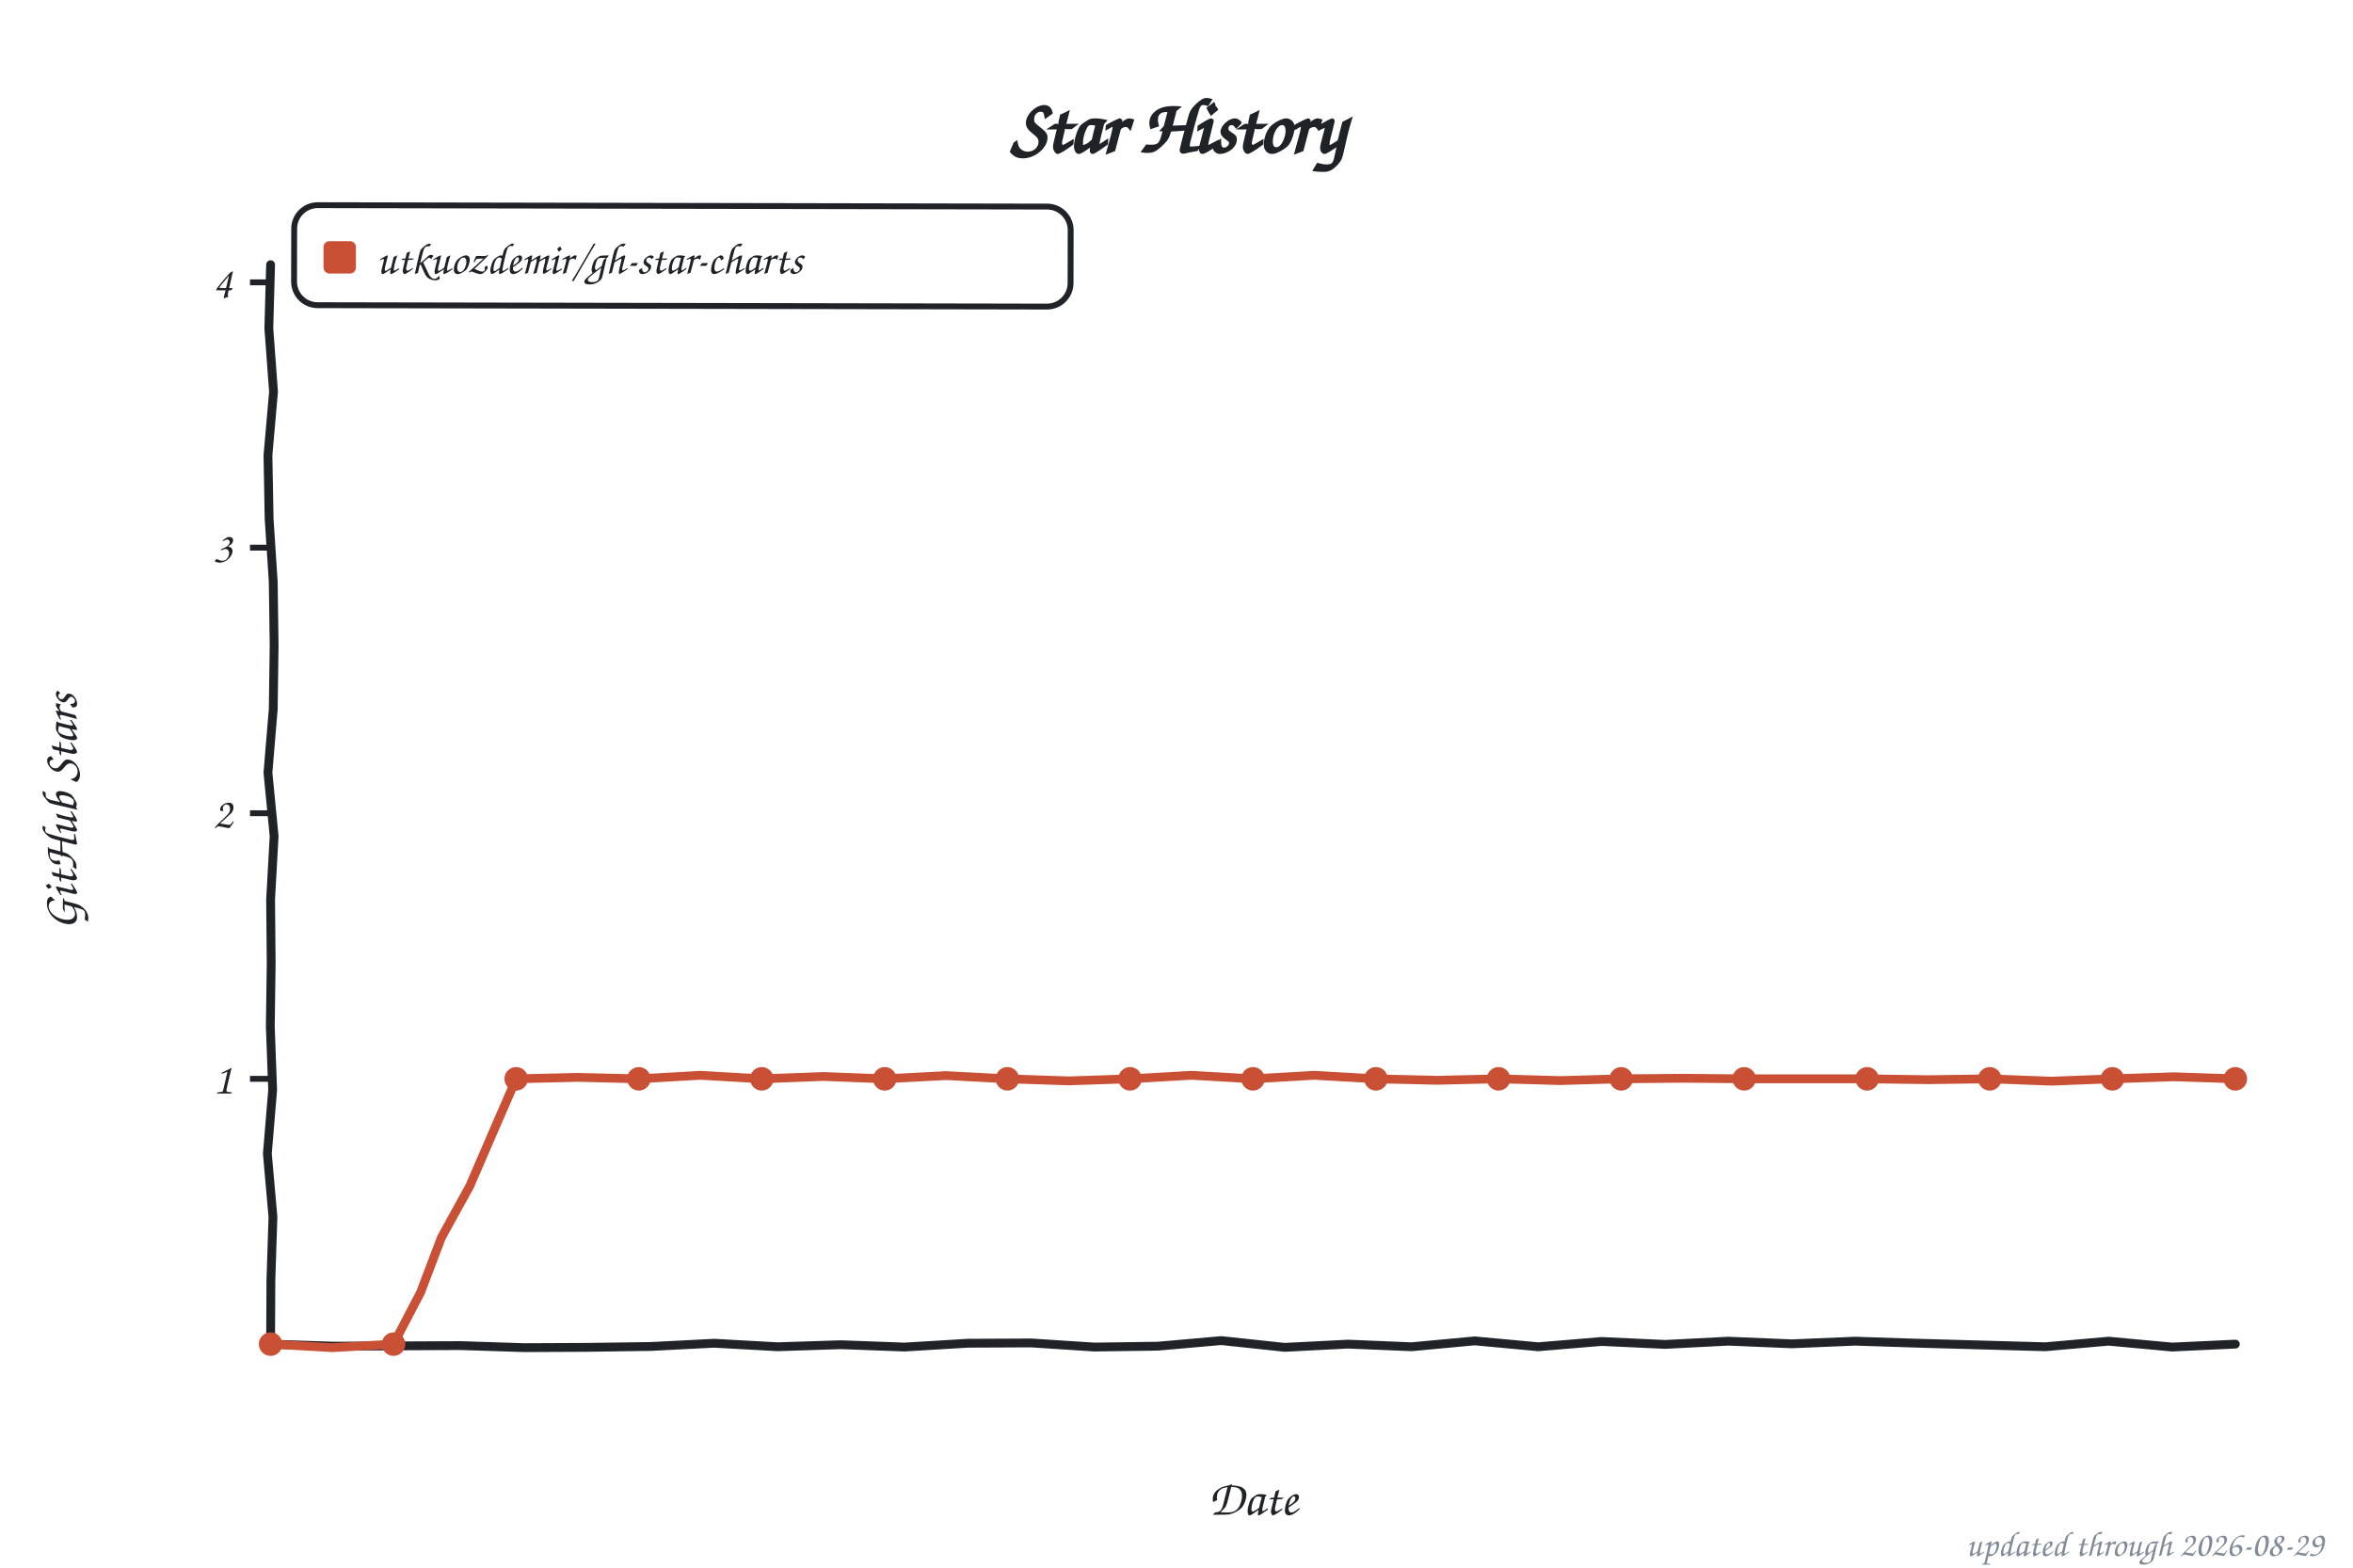
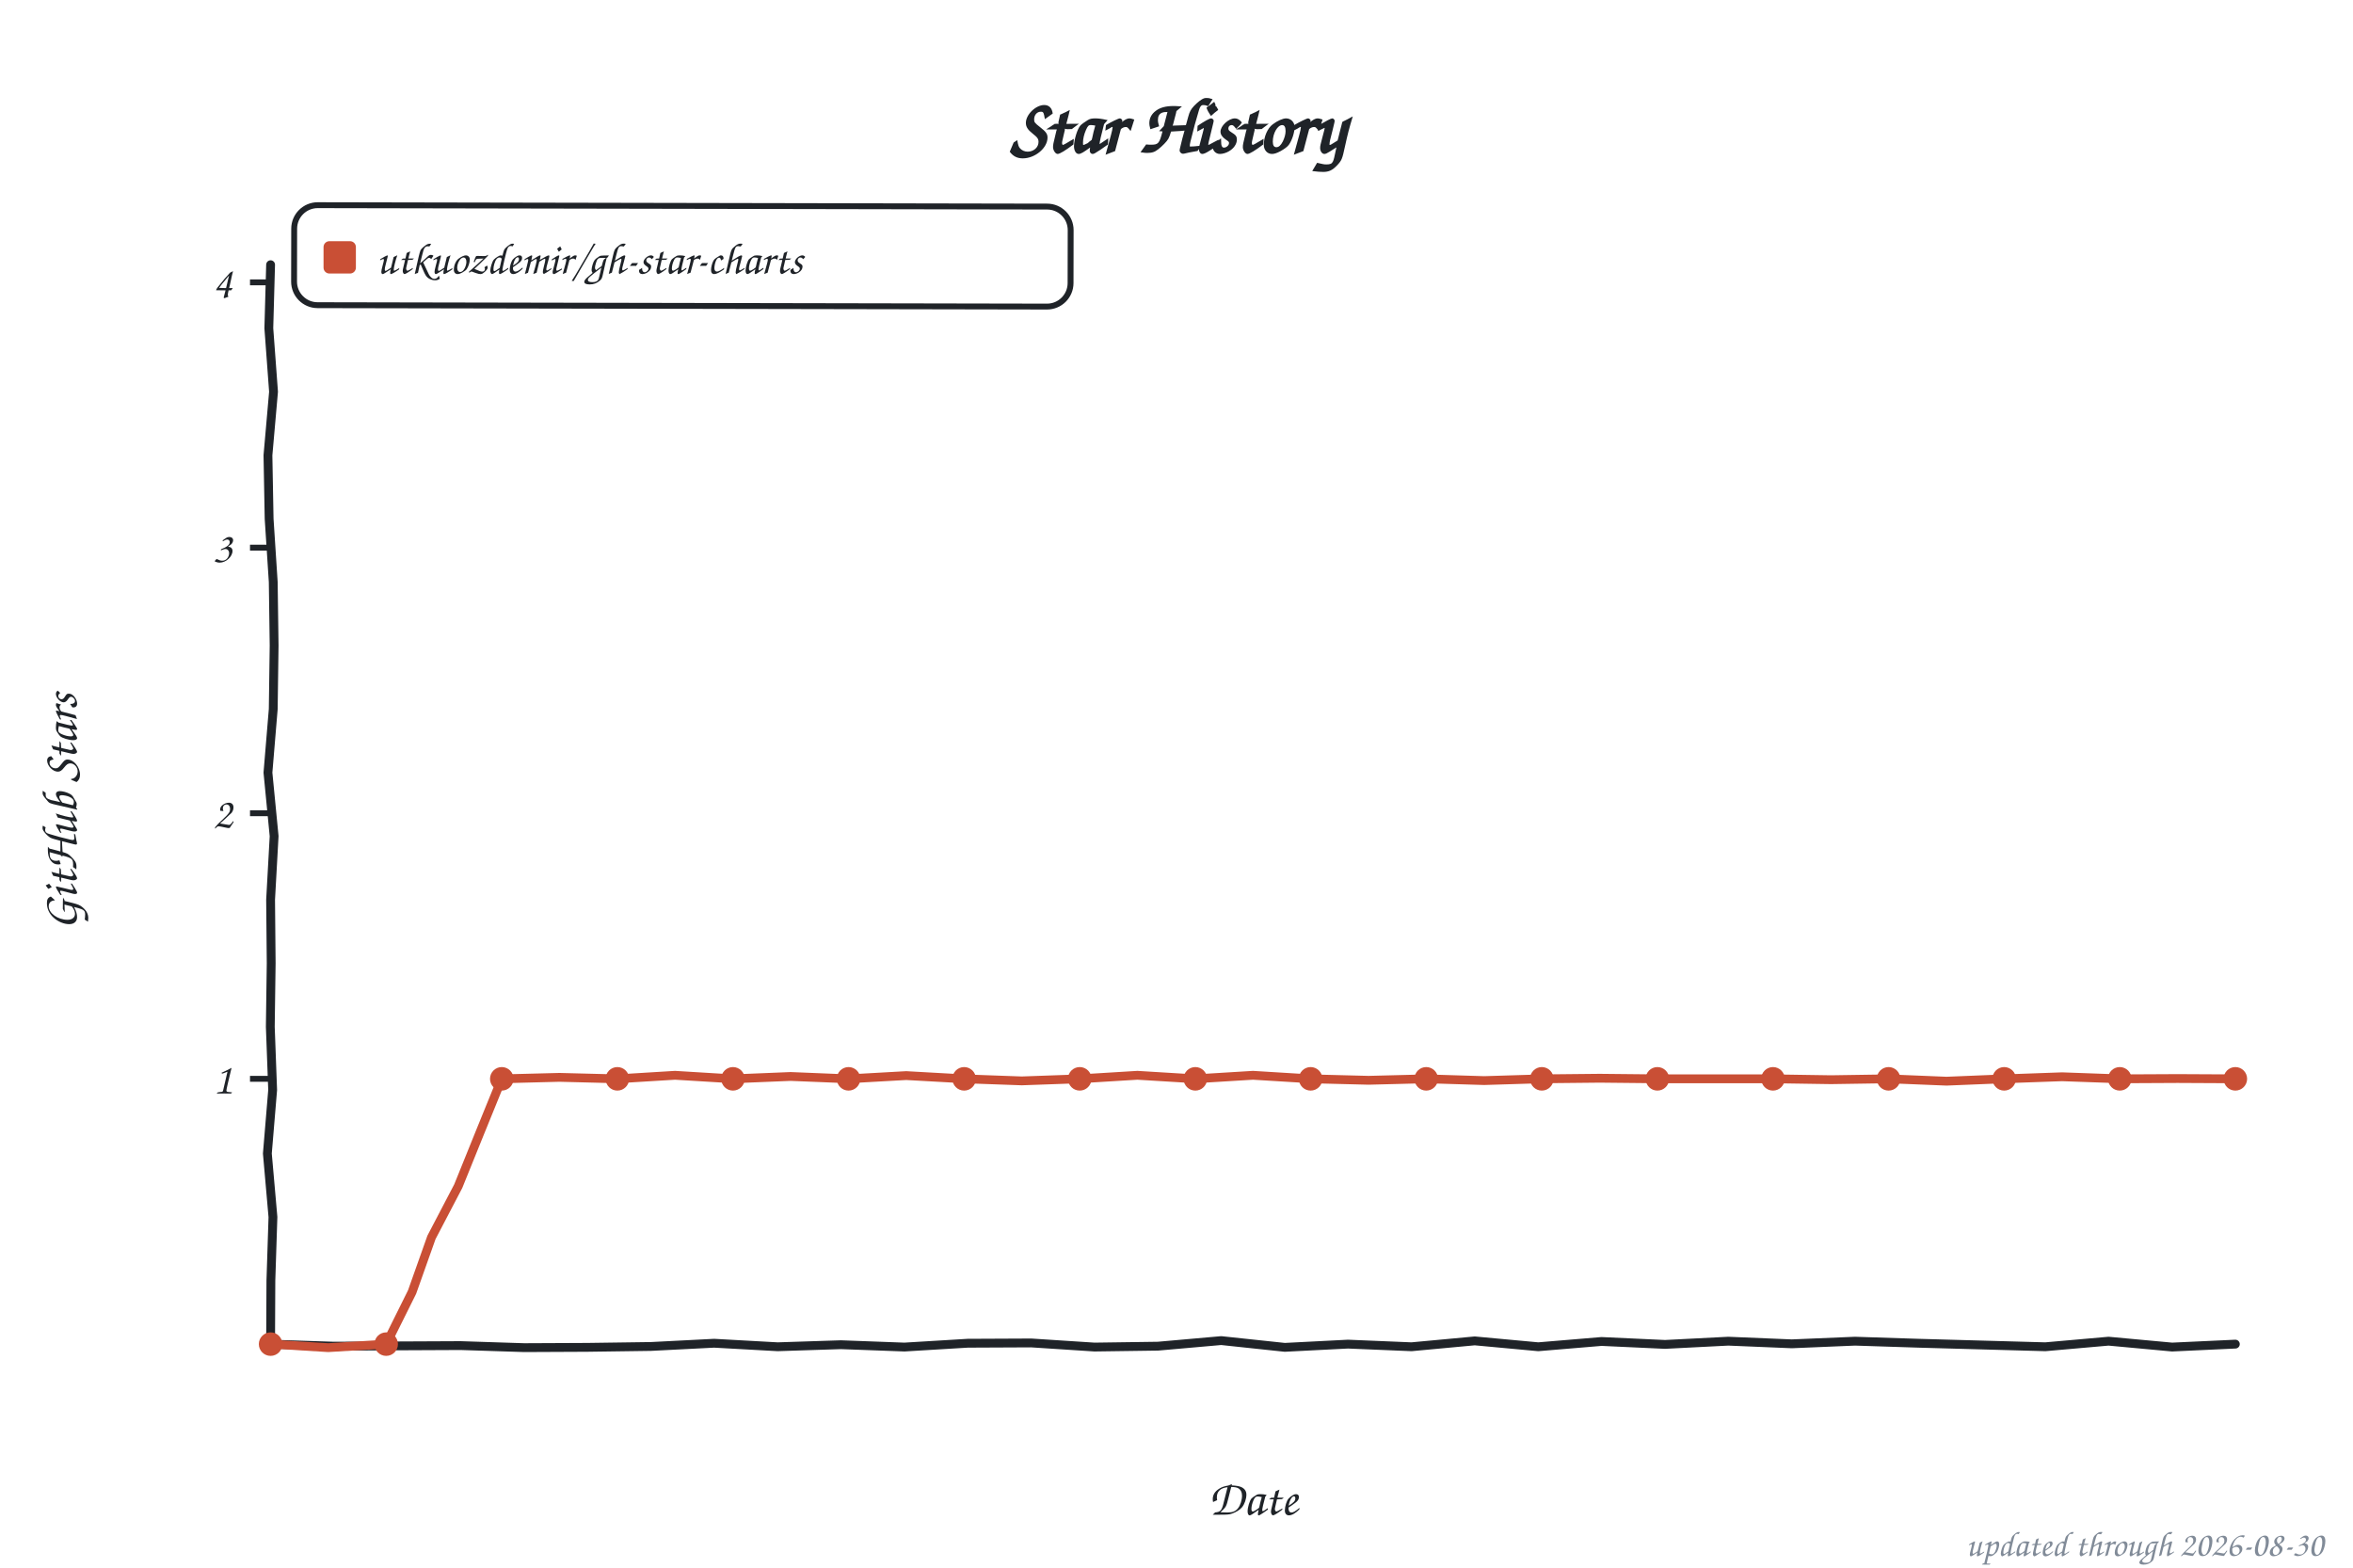
<svg xmlns="http://www.w3.org/2000/svg" width="800" height="533" viewBox="0 0 800 533" role="img" aria-label="Star history of utkuozdemir/gh-star-charts">
  <style>text{font-family:"Comic Sans MS","Chalkboard SE","Comic Neue","Marker Felt",cursive}</style>
  <text x="400" y="52" font-size="26" font-weight="bold" text-anchor="middle" fill="#1f2328">Star History</text>
  <rect x="100" y="70" width="264" height="34" rx="8" fill="none" stroke="#1f2328" stroke-width="2" transform="rotate(0.11 232 87)" />
  <rect x="110" y="82" width="11" height="11" rx="2" fill="#c94f35" />
  <text x="128" y="93" font-size="15" fill="#1f2328" textLength="225" lengthAdjust="spacingAndGlyphs">utkuozdemir/gh-star-charts</text>
  <line x1="85" y1="366.8" x2="92" y2="366.8" stroke="#1f2328" stroke-width="2" />
  <text x="79" y="371.8" font-size="15" text-anchor="end" fill="#1f2328">1</text>
  <line x1="85" y1="276.5" x2="92" y2="276.5" stroke="#1f2328" stroke-width="2" />
  <text x="79" y="281.5" font-size="15" text-anchor="end" fill="#1f2328">2</text>
  <line x1="85" y1="186.2" x2="92" y2="186.2" stroke="#1f2328" stroke-width="2" />
  <text x="79" y="191.2" font-size="15" text-anchor="end" fill="#1f2328">3</text>
  <line x1="85" y1="96.0" x2="92" y2="96.0" stroke="#1f2328" stroke-width="2" />
  <text x="79" y="101.0" font-size="15" text-anchor="end" fill="#1f2328">4</text>
  <text x="426" y="515" font-size="17" text-anchor="middle" fill="#1f2328">Date</text>
  <text x="26" y="276" font-size="17" text-anchor="middle" fill="#1f2328" transform="rotate(-90 26 276)">GitHub Stars</text>
  <path d="M 92.0,90.0 L 91.4,111.6 L 93.0,133.2 L 91.1,154.8 L 91.5,176.4 L 92.9,197.9 L 93.2,219.5 L 92.9,241.1 L 91.1,262.7 L 93.2,284.3 L 92.0,305.9 L 92.2,327.5 L 91.9,349.1 L 92.7,370.6 L 90.9,392.2 L 92.8,413.8 L 92.1,435.4 L 92.0,457.0 L 113.5,457.7 L 135.1,457.6 L 156.6,457.5 L 178.2,458.2 L 199.7,458.1 L 221.3,457.8 L 242.8,456.7 L 264.4,457.9 L 285.9,457.2 L 307.5,458.0 L 329.0,456.7 L 350.6,456.6 L 372.1,458.0 L 393.7,457.7 L 415.2,455.8 L 436.8,458.1 L 458.3,457.0 L 479.9,457.9 L 501.4,455.9 L 523.0,457.9 L 544.5,456.1 L 566.1,457.1 L 587.6,456.0 L 609.2,456.9 L 630.7,456.0 L 652.3,456.7 L 673.8,457.3 L 695.4,457.9 L 716.9,456.0 L 738.5,458.0 L 760.0,457.0" fill="none" stroke="#1f2328" stroke-width="3" stroke-linecap="round" stroke-linejoin="round" />
-   <path d="M 92.0,457.0 L 112.9,458.2 L 133.8,457.0 L 143.0,439.4 L 150.1,420.7 L 159.7,403.3 L 167.6,385.0 L 175.5,366.8 L 196.4,366.3 L 217.2,366.8 L 238.1,365.6 L 259.0,366.8 L 279.9,366.0 L 300.8,366.8 L 321.6,365.7 L 342.5,366.8 L 363.4,367.5 L 384.2,366.8 L 405.1,365.6 L 426.0,366.8 L 446.9,365.6 L 467.8,366.8 L 488.6,367.3 L 509.5,366.8 L 530.4,367.4 L 551.2,366.8 L 572.1,366.6 L 593.0,366.8 L 613.9,366.8 L 634.8,366.8 L 655.6,367.1 L 676.5,366.8 L 697.4,367.6 L 718.2,366.8 L 739.1,366.1 L 760.0,366.8" fill="none" stroke="#c94f35" stroke-width="3" stroke-linecap="round" stroke-linejoin="round" />
+   <path d="M 92.0,457.0 L 111.6,458.2 L 131.3,457.0 L 140.1,439.3 L 146.7,420.7 L 155.8,403.3 L 163.2,385.0 L 170.6,366.8 L 190.2,366.3 L 209.9,366.8 L 229.5,365.6 L 249.2,366.8 L 268.8,366.0 L 288.5,366.8 L 308.1,365.7 L 327.8,366.8 L 347.4,367.5 L 367.1,366.8 L 386.7,365.6 L 406.4,366.8 L 426.0,365.6 L 445.6,366.8 L 465.3,367.3 L 484.9,366.8 L 504.6,367.4 L 524.2,366.8 L 543.9,366.6 L 563.5,366.8 L 583.2,366.8 L 602.8,366.8 L 622.5,367.1 L 642.1,366.8 L 661.8,367.6 L 681.4,366.8 L 701.1,366.1 L 720.7,366.8 L 740.4,366.7 L 760.0,366.8" fill="none" stroke="#c94f35" stroke-width="3" stroke-linecap="round" stroke-linejoin="round" />
  <circle cx="92.0" cy="457.0" r="4" fill="#c94f35" />
-   <circle cx="133.8" cy="457.0" r="4" fill="#c94f35" />
-   <circle cx="175.5" cy="366.8" r="4" fill="#c94f35" />
-   <circle cx="217.2" cy="366.8" r="4" fill="#c94f35" />
-   <circle cx="259.0" cy="366.8" r="4" fill="#c94f35" />
-   <circle cx="300.8" cy="366.8" r="4" fill="#c94f35" />
-   <circle cx="342.5" cy="366.8" r="4" fill="#c94f35" />
-   <circle cx="384.2" cy="366.8" r="4" fill="#c94f35" />
-   <circle cx="426.0" cy="366.8" r="4" fill="#c94f35" />
-   <circle cx="467.8" cy="366.8" r="4" fill="#c94f35" />
-   <circle cx="509.5" cy="366.8" r="4" fill="#c94f35" />
-   <circle cx="551.2" cy="366.8" r="4" fill="#c94f35" />
-   <circle cx="593.0" cy="366.8" r="4" fill="#c94f35" />
-   <circle cx="634.8" cy="366.8" r="4" fill="#c94f35" />
-   <circle cx="676.5" cy="366.8" r="4" fill="#c94f35" />
-   <circle cx="718.2" cy="366.8" r="4" fill="#c94f35" />
+   <circle cx="131.3" cy="457.0" r="4" fill="#c94f35" />
+   <circle cx="170.6" cy="366.8" r="4" fill="#c94f35" />
+   <circle cx="209.9" cy="366.8" r="4" fill="#c94f35" />
+   <circle cx="249.2" cy="366.8" r="4" fill="#c94f35" />
+   <circle cx="288.5" cy="366.8" r="4" fill="#c94f35" />
+   <circle cx="327.8" cy="366.8" r="4" fill="#c94f35" />
+   <circle cx="367.1" cy="366.8" r="4" fill="#c94f35" />
+   <circle cx="406.4" cy="366.8" r="4" fill="#c94f35" />
+   <circle cx="445.6" cy="366.8" r="4" fill="#c94f35" />
+   <circle cx="484.9" cy="366.8" r="4" fill="#c94f35" />
+   <circle cx="524.2" cy="366.8" r="4" fill="#c94f35" />
+   <circle cx="563.5" cy="366.8" r="4" fill="#c94f35" />
+   <circle cx="602.8" cy="366.8" r="4" fill="#c94f35" />
+   <circle cx="642.1" cy="366.8" r="4" fill="#c94f35" />
+   <circle cx="681.4" cy="366.8" r="4" fill="#c94f35" />
+   <circle cx="720.7" cy="366.8" r="4" fill="#c94f35" />
  <circle cx="760.0" cy="366.8" r="4" fill="#c94f35" />
-   <text x="790" y="529" font-size="12" text-anchor="end" fill="#818b98">updated through 2026-08-29</text>
+   <text x="790" y="529" font-size="12" text-anchor="end" fill="#818b98">updated through 2026-08-30</text>
</svg>
